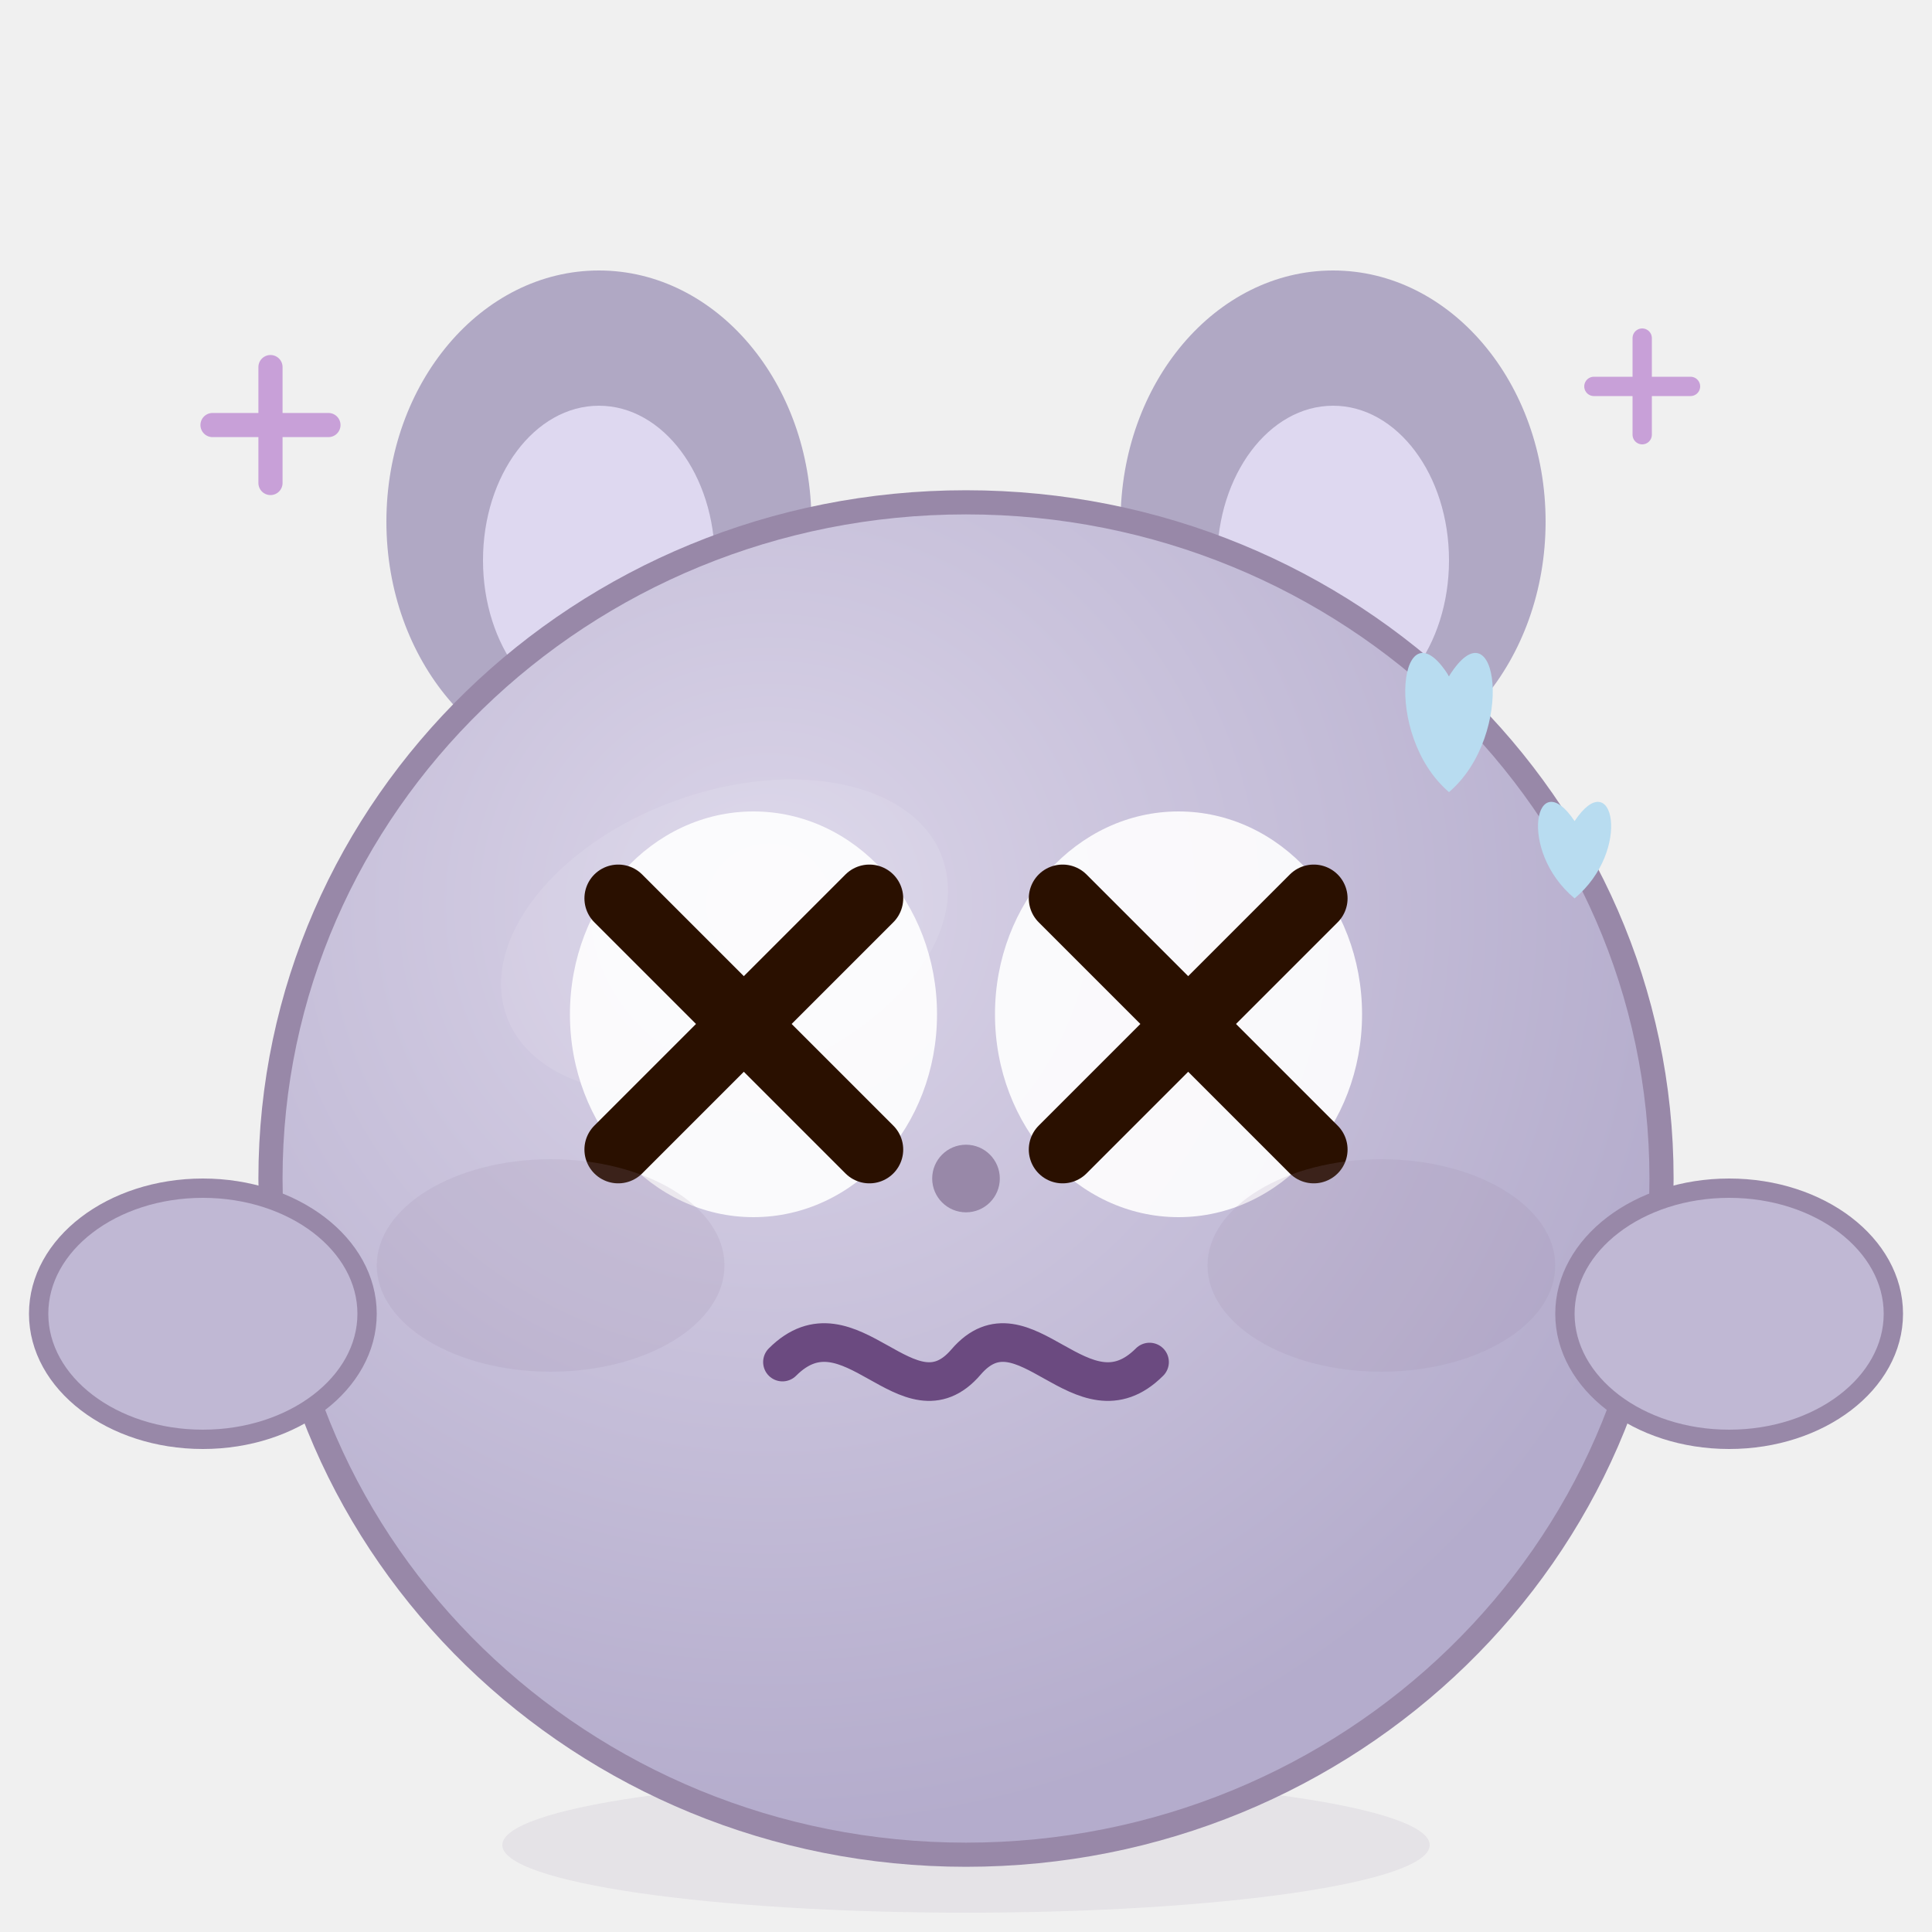
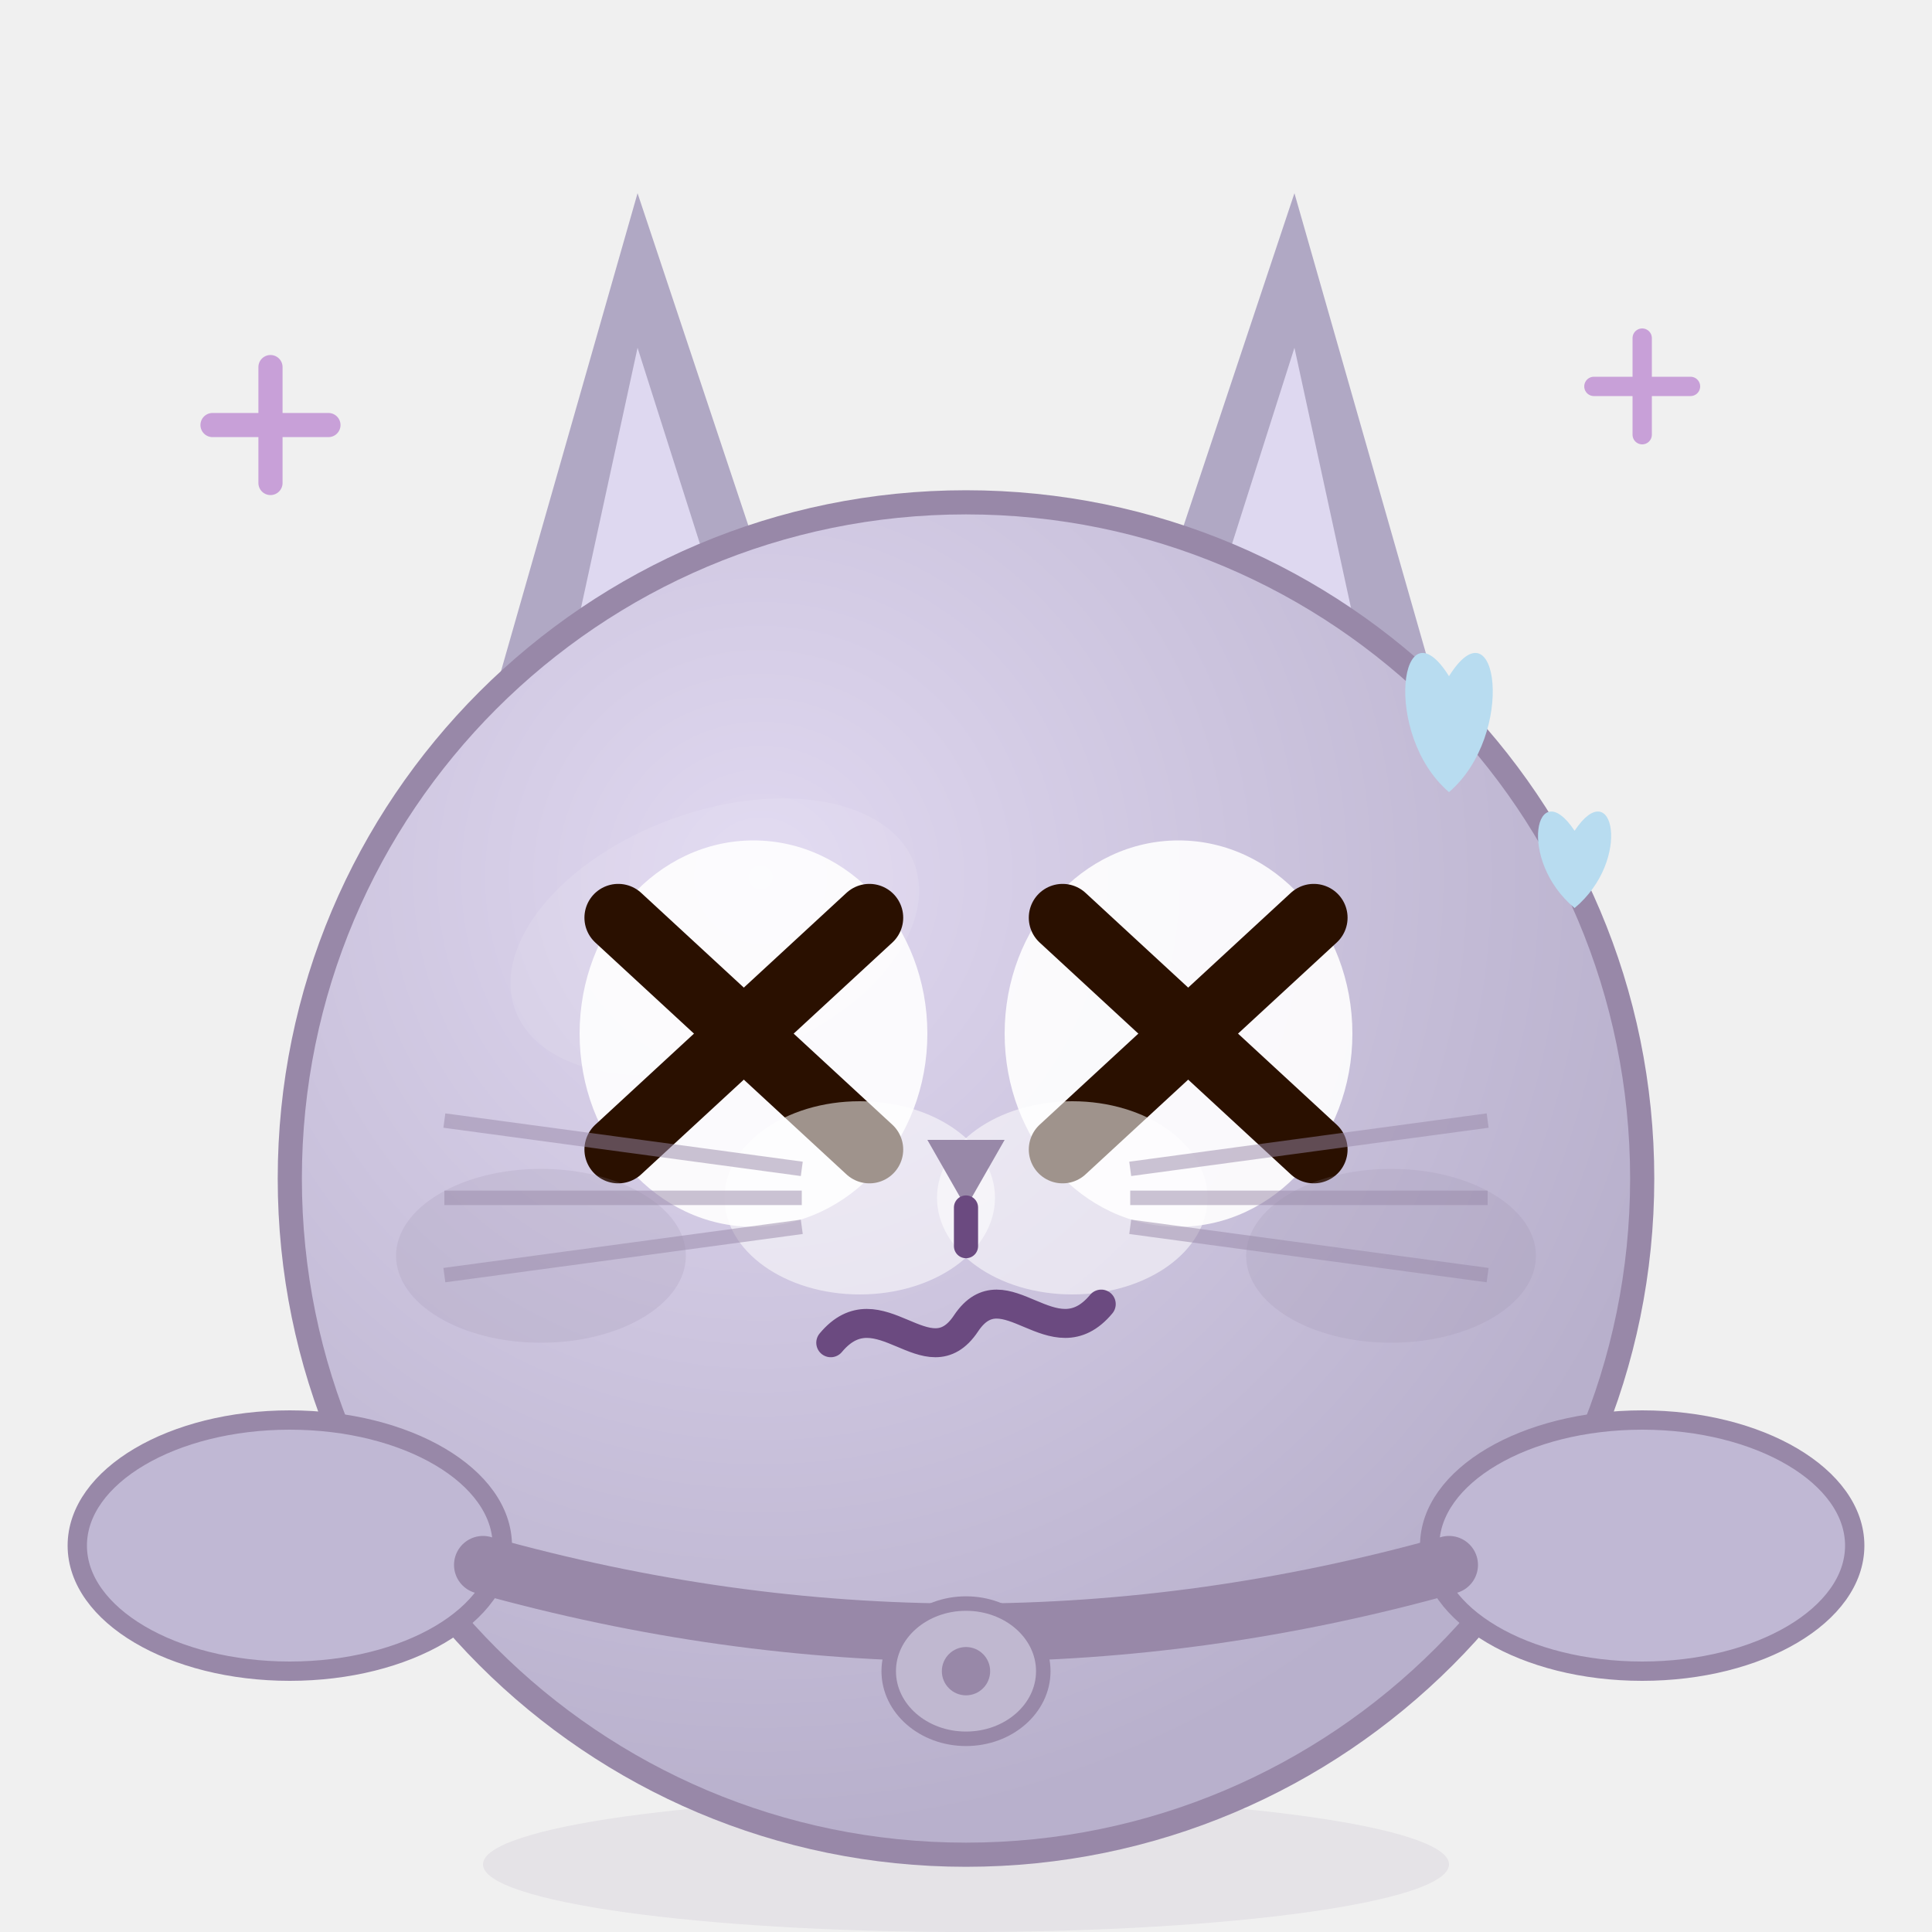
<svg xmlns="http://www.w3.org/2000/svg" viewBox="0 0 200 200">
  <defs>
-     <radialGradient id="bodyS" cx="36%" cy="30%" r="68%">
-       <stop offset="0%" stop-color="#DAD4E8" />
-       <stop offset="100%" stop-color="#B4ACCC" />
+     <radialGradient id="bodyS" cx="35%" cy="28%" r="70%">
+       <stop offset="0%" stop-color="#E0D8F0" />
+       <stop offset="100%" stop-color="#B8B0CC" />
    </radialGradient>
  </defs>
-   <ellipse cx="100" cy="191" rx="48" ry="7" fill="#9888A8" opacity="0.13" />
-   <ellipse cx="62" cy="54" rx="22" ry="26" fill="#B0A8C4" />
-   <ellipse cx="62" cy="58" rx="12" ry="16" fill="#DED8F0" />
-   <ellipse cx="138" cy="54" rx="22" ry="26" fill="#B0A8C4" />
-   <ellipse cx="138" cy="58" rx="12" ry="16" fill="#DED8F0" />
-   <ellipse cx="100" cy="122" rx="72" ry="70" fill="url(#bodyS)" />
-   <ellipse cx="100" cy="122" rx="72" ry="70" fill="none" stroke="#9888A8" stroke-width="2.5" />
-   <ellipse cx="75" cy="97" rx="24" ry="15" fill="white" opacity="0.1" transform="rotate(-20 75 97)" />
-   <ellipse cx="21" cy="136" rx="17" ry="13" fill="#C0B8D4" stroke="#9888A8" stroke-width="2" />
-   <ellipse cx="179" cy="136" rx="17" ry="13" fill="#C0B8D4" stroke="#9888A8" stroke-width="2" />
-   <ellipse cx="78" cy="105" rx="19" ry="21" fill="white" opacity="0.9" />
-   <ellipse cx="122" cy="105" rx="19" ry="21" fill="white" opacity="0.9" />
-   <line x1="64" y1="93" x2="90" y2="119" stroke="#2A1000" stroke-width="7" stroke-linecap="round" />
-   <line x1="90" y1="93" x2="64" y2="119" stroke="#2A1000" stroke-width="7" stroke-linecap="round" />
-   <line x1="110" y1="93" x2="136" y2="119" stroke="#2A1000" stroke-width="7" stroke-linecap="round" />
-   <line x1="136" y1="93" x2="110" y2="119" stroke="#2A1000" stroke-width="7" stroke-linecap="round" />
-   <circle cx="100" cy="122" r="3.5" fill="#9888A8" />
-   <ellipse cx="57" cy="131" rx="18" ry="11" fill="#9888A8" opacity="0.16" />
-   <ellipse cx="143" cy="131" rx="18" ry="11" fill="#9888A8" opacity="0.16" />
-   <path d="M 81 141 C 88 134 94 148 100 141 C 106 134 112 148 119 141" stroke="#6B4A80" stroke-width="4" fill="none" stroke-linecap="round" />
+   <ellipse cx="100" cy="193" rx="50" ry="7" fill="#9888A8" opacity="0.13" />
+   <polygon points="46,90 88,86 66,20" fill="#B0A8C4" />
+   <polygon points="56,82 80,80 66,36" fill="#DED8F0" />
+   <polygon points="154,90 112,86 134,20" fill="#B0A8C4" />
+   <polygon points="144,82 120,80 134,36" fill="#DED8F0" />
+   <circle cx="100" cy="122" r="70" fill="url(#bodyS)" />
+   <circle cx="100" cy="122" r="70" fill="none" stroke="#9888A8" stroke-width="2.5" />
+   <ellipse cx="74" cy="97" rx="22" ry="13" fill="white" opacity="0.1" transform="rotate(-20 74 97)" />
+   <ellipse cx="30" cy="160" rx="22" ry="13" fill="#C0B8D4" stroke="#9888A8" stroke-width="2" />
+   <ellipse cx="170" cy="160" rx="22" ry="13" fill="#C0B8D4" stroke="#9888A8" stroke-width="2" />
+   <path d="M 50 162 Q 100 176 150 162" stroke="#9888A8" stroke-width="6" fill="none" stroke-linecap="round" />
+   <ellipse cx="100" cy="173" rx="8" ry="7" fill="#C0B8D0" stroke="#9888A8" stroke-width="1.5" />
+   <circle cx="100" cy="173" r="2.5" fill="#9888A8" />
+   <ellipse cx="78" cy="107" rx="18" ry="20" fill="white" opacity="0.9" />
+   <ellipse cx="122" cy="107" rx="18" ry="20" fill="white" opacity="0.9" />
+   <line x1="64" y1="95" x2="90" y2="119" stroke="#2A1000" stroke-width="7" stroke-linecap="round" />
+   <line x1="90" y1="95" x2="64" y2="119" stroke="#2A1000" stroke-width="7" stroke-linecap="round" />
+   <line x1="110" y1="95" x2="136" y2="119" stroke="#2A1000" stroke-width="7" stroke-linecap="round" />
+   <line x1="136" y1="95" x2="110" y2="119" stroke="#2A1000" stroke-width="7" stroke-linecap="round" />
+   <ellipse cx="89" cy="124" rx="14" ry="10" fill="white" opacity="0.55" />
+   <ellipse cx="111" cy="124" rx="14" ry="10" fill="white" opacity="0.55" />
+   <path d="M 96 118 L 104 118 L 100 125 Z" fill="#9888A8" />
+   <line x1="100" y1="125" x2="100" y2="129" stroke="#6B4A80" stroke-width="2.5" stroke-linecap="round" />
+   <path d="M 86 139 C 91 133 96 143 100 137 C 104 131 109 141 114 135" stroke="#6B4A80" stroke-width="3" fill="none" stroke-linecap="round" />
+   <line x1="46" y1="116" x2="83" y2="121" stroke="#9888A8" stroke-width="1.5" opacity="0.5" />
+   <line x1="46" y1="124" x2="83" y2="124" stroke="#9888A8" stroke-width="1.5" opacity="0.5" />
+   <line x1="46" y1="132" x2="83" y2="127" stroke="#9888A8" stroke-width="1.5" opacity="0.5" />
+   <line x1="117" y1="121" x2="154" y2="116" stroke="#9888A8" stroke-width="1.5" opacity="0.5" />
+   <line x1="117" y1="124" x2="154" y2="124" stroke="#9888A8" stroke-width="1.5" opacity="0.5" />
+   <line x1="117" y1="127" x2="154" y2="132" stroke="#9888A8" stroke-width="1.5" opacity="0.5" />
+   <ellipse cx="56" cy="130" rx="15" ry="9" fill="#9888A8" opacity="0.18" />
+   <ellipse cx="144" cy="130" rx="15" ry="9" fill="#9888A8" opacity="0.18" />
  <path d="M 150 70 C 145 62 143 76 150 82 C 157 76 155 62 150 70 Z" fill="#B8DCF0" />
-   <path d="M 163 85 C 159 79 157 88 163 93 C 169 88 167 79 163 85 Z" fill="#B8DCF0" />
+   <path d="M 163 86 C 159 80 157 89 163 94 C 169 89 167 80 163 86 Z" fill="#B8DCF0" />
  <g transform="translate(28,44)">
    <line x1="0" y1="-6" x2="0" y2="6" stroke="#C8A0D8" stroke-width="2.5" stroke-linecap="round" />
    <line x1="-6" y1="0" x2="6" y2="0" stroke="#C8A0D8" stroke-width="2.5" stroke-linecap="round" />
  </g>
  <g transform="translate(170,40)">
    <line x1="0" y1="-5" x2="0" y2="5" stroke="#C8A0D8" stroke-width="2" stroke-linecap="round" />
    <line x1="-5" y1="0" x2="5" y2="0" stroke="#C8A0D8" stroke-width="2" stroke-linecap="round" />
  </g>
</svg>
